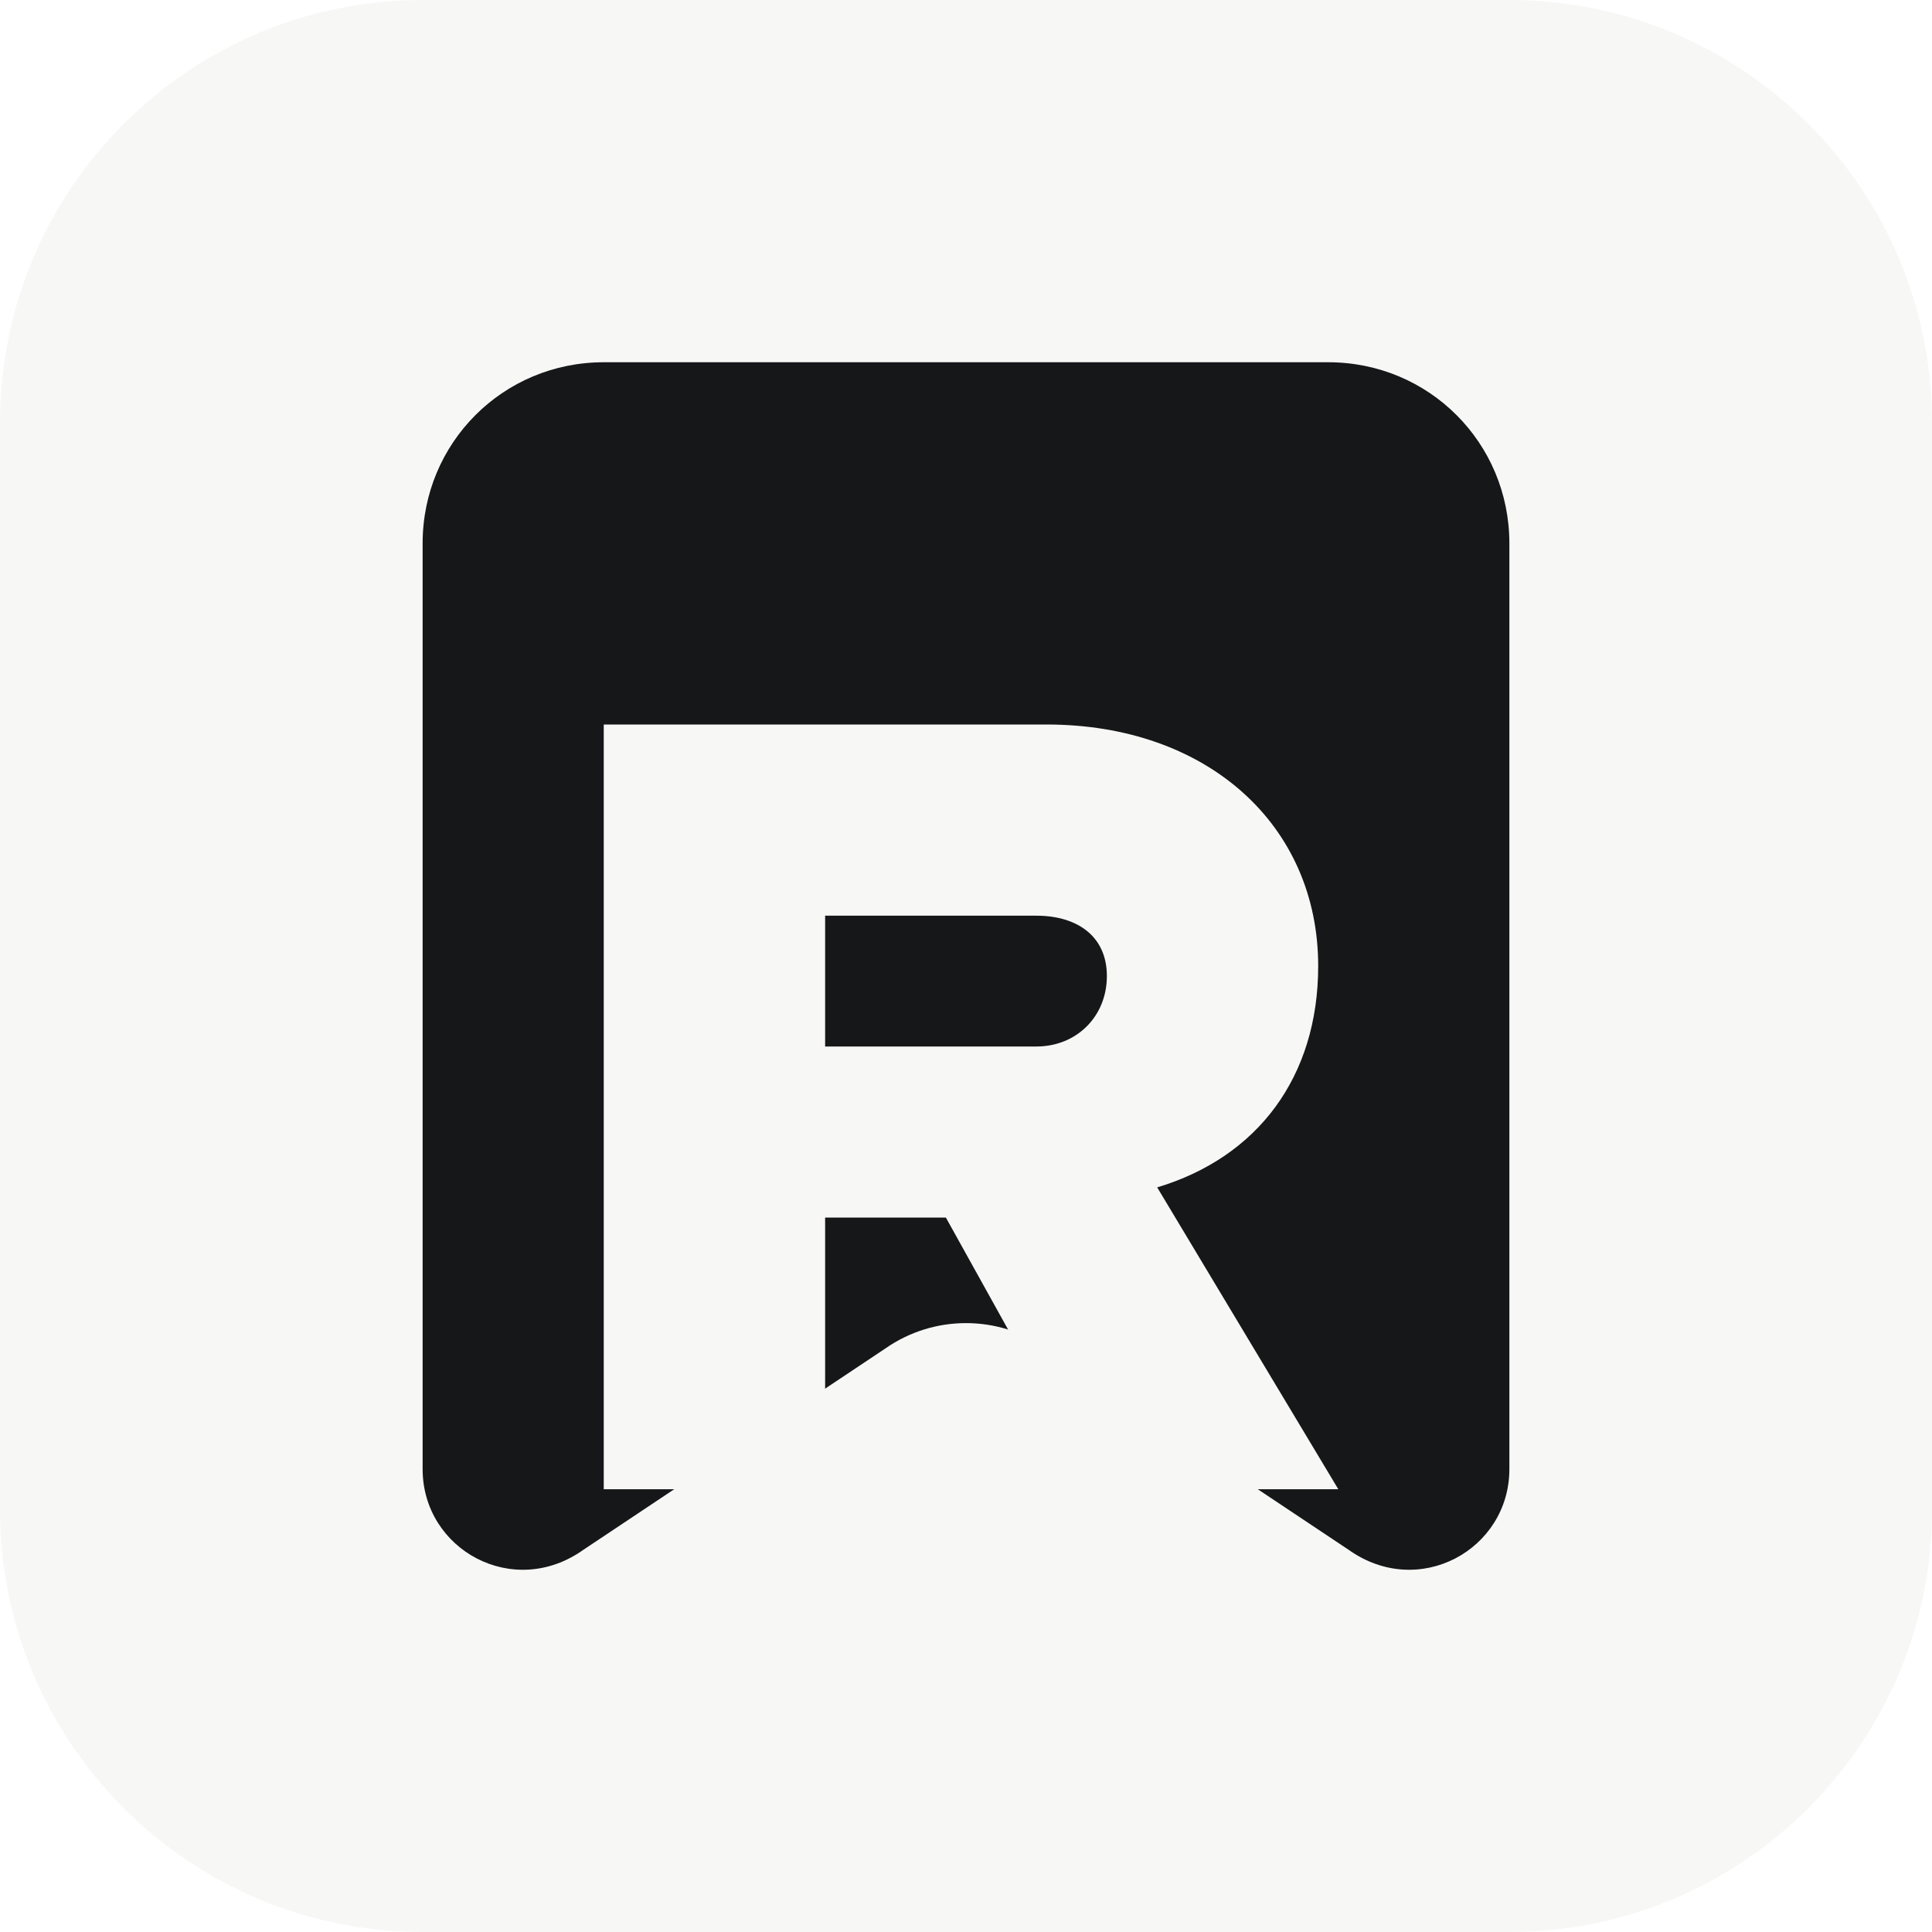
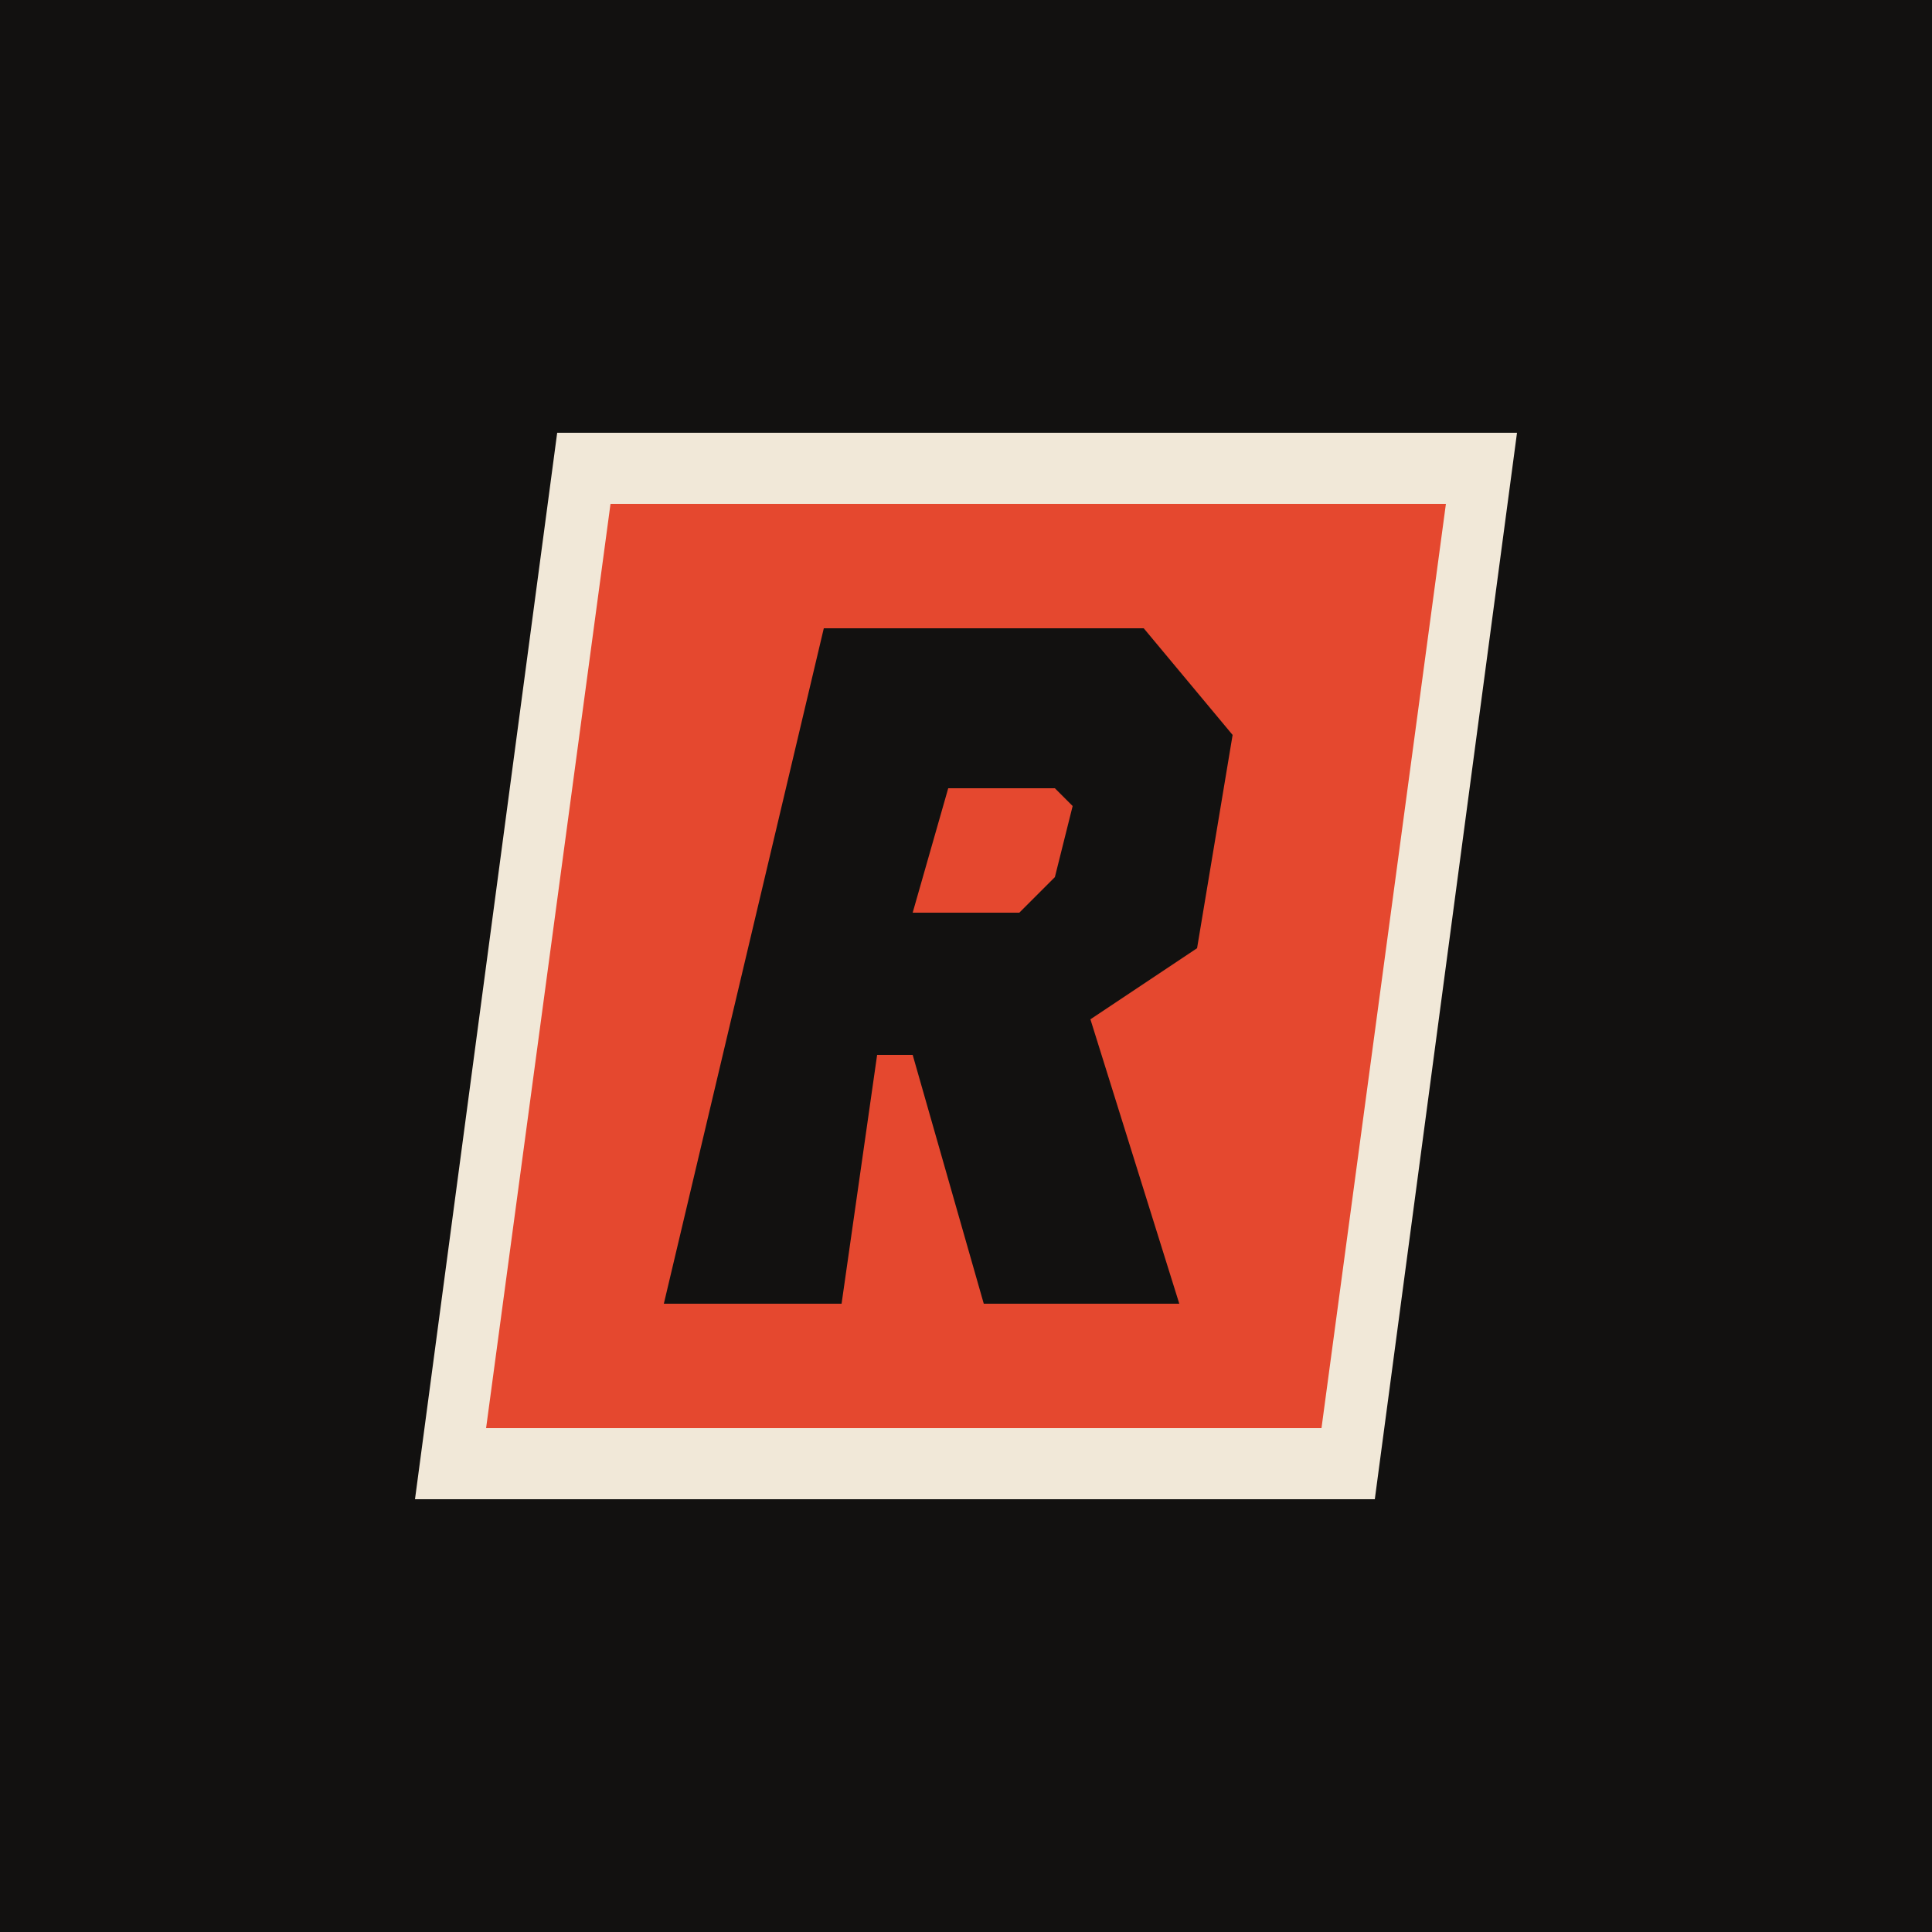
- <svg xmlns="http://www.w3.org/2000/svg" width="192" height="192" viewBox="0 0 192 192" role="img" aria-label="Remandio">
-   <rect width="192" height="192" rx="42" fill="#f7f7f5" />
-   <path d="M42 54c0-10 8-18 18-18h72c10 0 18 8 18 18v92c0 8-9 13-16 8l-30-20a14 14 0 0 0-16 0l-30 20c-7 5-16 0-16-8V54Z" fill="#151719" />
-   <path d="M72 72h32c16 0 27 10 27 24 0 11-6 19-16 22l18 30h-24l-15-27H82v27H60V72h12Zm10 19v13h21c4 0 7-3 7-7s-3-6-7-6H82Z" fill="#f7f7f5" />
+ <svg xmlns="http://www.w3.org/2000/svg" width="192" height="192" viewBox="0 0 100 100" role="img" aria-label="Remandio">
+   <rect width="100" height="100" fill="#121110" />
+   <g transform="translate(4 4) scale(.92)">
+     <path d="M27 20H81L73 80H19Z" fill="#f1e8d8" />
+     <path d="M30 24H77L70 76H23Z" fill="#e5482f" />
+     <path fill="#121110" fill-rule="evenodd" d="M42 31H60L65 37L63 49L57 53L62 69H51L47 55H45L43 69H33ZM49 40L47 47H53L55 45L56 41L55 40Z" />
+   </g>
</svg>
